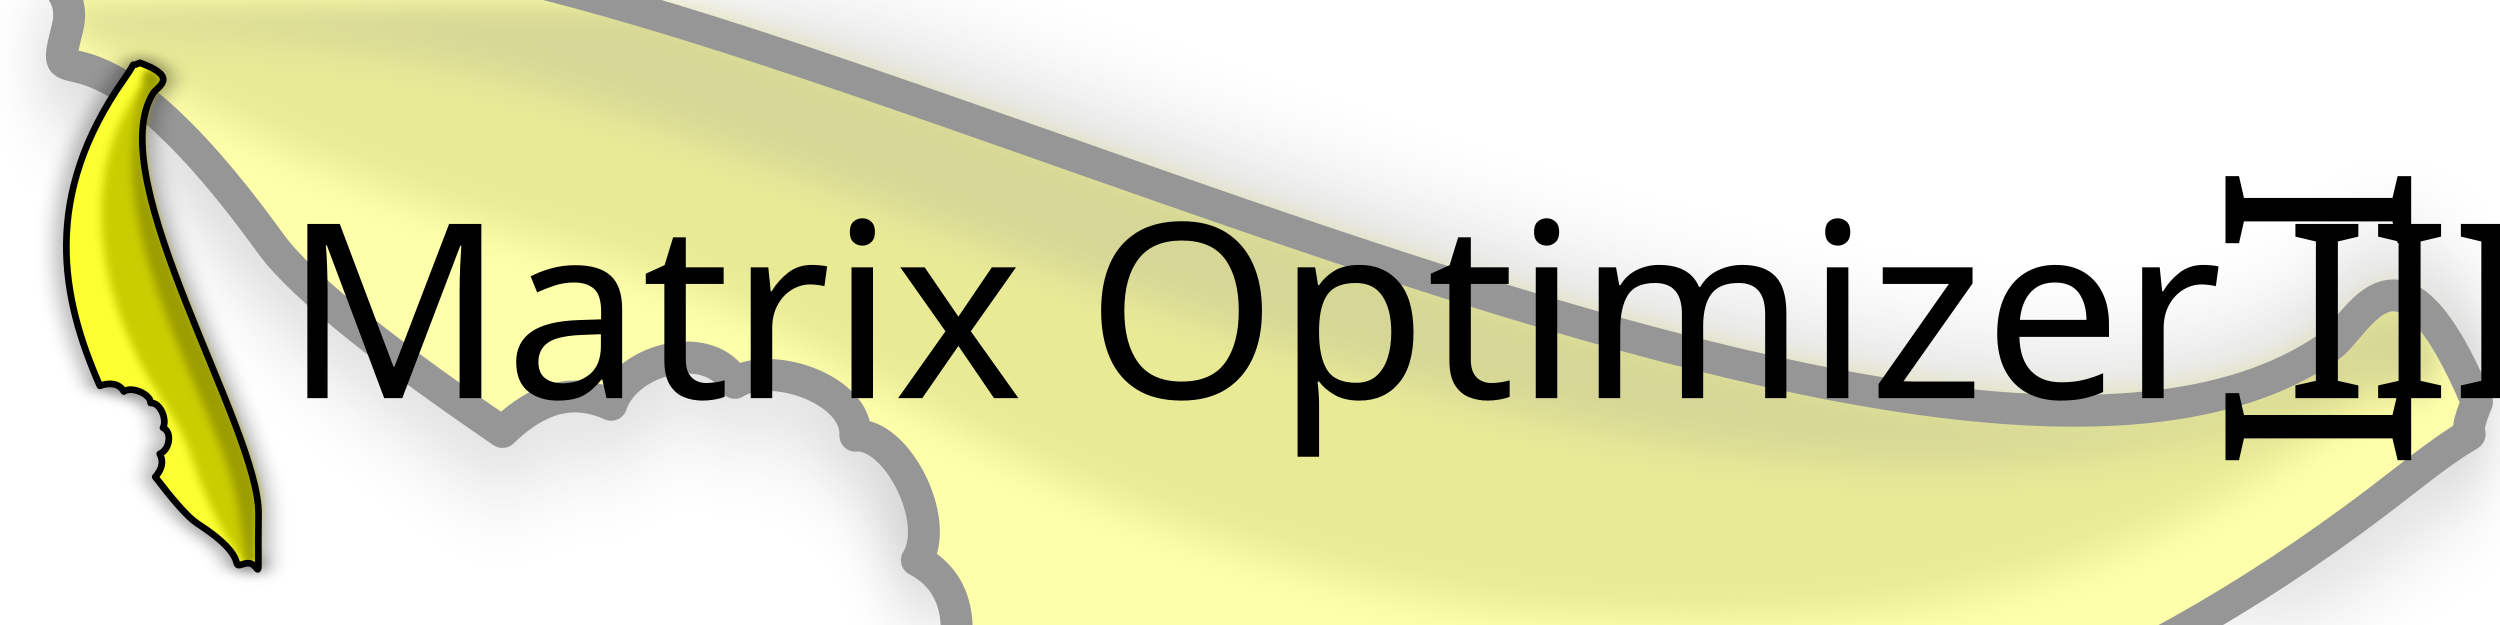
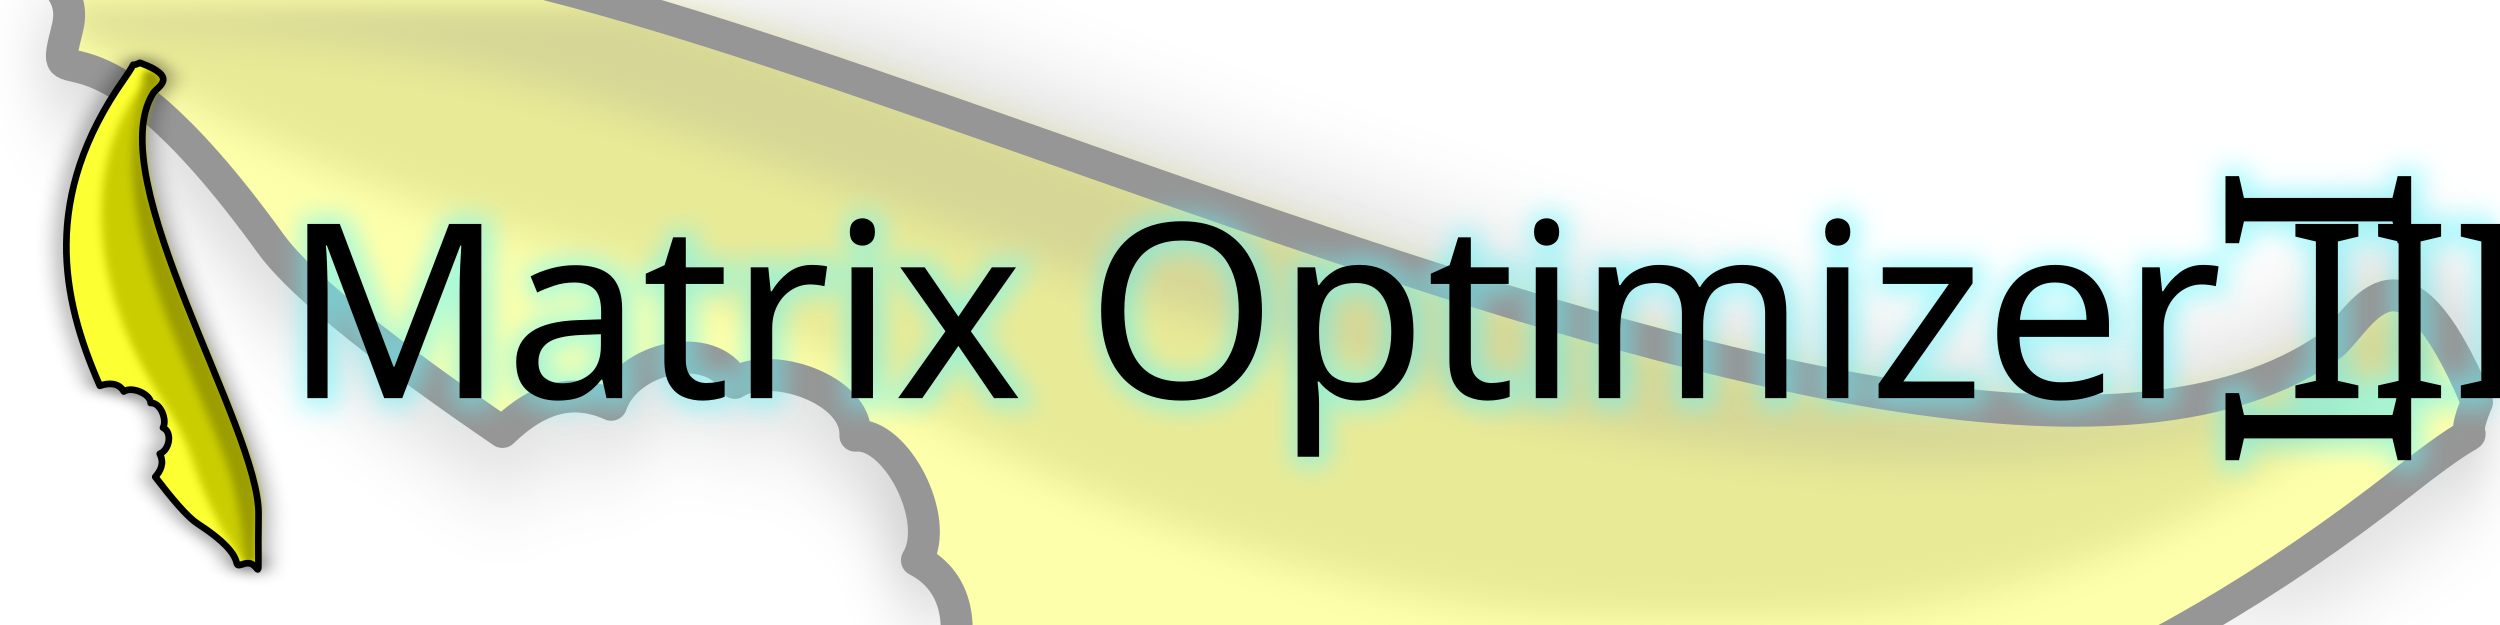
<svg xmlns="http://www.w3.org/2000/svg" width="1024" height="256" id="svg4320" version="1.1">
  <defs id="defs4322">
    <filter id="filter4989">
      <feGaussianBlur id="feGaussianBlur4991" stdDeviation="18.734" />
    </filter>
    <filter id="filter4939">
      <feGaussianBlur id="feGaussianBlur4941" stdDeviation="6.796" />
    </filter>
    <filter color-interpolation-filters="sRGB" id="filter4989-1">
      <feGaussianBlur id="feGaussianBlur4991-1" stdDeviation="18.734" />
    </filter>
    <filter color-interpolation-filters="sRGB" id="filter4939-2">
      <feGaussianBlur id="feGaussianBlur4941-2" stdDeviation="6.796" />
+     </filter>
+     <filter id="filter5732" x="-0.014" width="1.027" y="-0.107" height="1.213">
+       <feGaussianBlur stdDeviation="4.925" id="feGaussianBlur5734" />
    </filter>
  </defs>
  <g id="layer3">
    <g id="g5036" transform="matrix(-0.2972136,-0.954811,0.954811,-0.2972136,186.3517,756.7995)" style="opacity:0.412">
      <g id="g4945">
        <path id="path4947" d="m 649.678,123.221 c -21.637,7.254 -60.999,35.366 -101.802,67.701 6.78,13.534 11.289,30.219 -2.606,45.826 16.669,12.078 13.962,47.127 -6.492,51.055 4.617,16.675 -17.336,47.186 -35.321,40.683 -3.469,16.311 -43.334,23.557 -56.196,8.899 -14.202,14.362 -32.924,9.39 -48.078,-0.813 -115.487,147.098 -202.279,328.729 -101.904,592.423 18.996,49.904 0.668,19.758 21.84,37.746 82.442,-7.98 44.359,-36.75 39.829,-50.835 -60.09,-186.817 363.179,-582.626 402.411,-746.323 39.232,-163.697 28.963,-80.481 -2.531,-99.607 -31.494,-19.127 16.405,11.146 -109.15,53.243 z" style="fill:none;stroke:#000000;stroke-width:13.068;stroke-linejoin:round;stroke-miterlimit:4;stroke-opacity:1;stroke-dasharray:none;stroke-dashoffset:0;filter:url(#filter4989-1)" />
      </g>
      <g transform="translate(0,-28.36218)" id="layer1-7">
        <path id="path4378" d="m 649.159,151.701 c -21.637,7.254 -60.999,35.366 -101.802,67.701 6.78,13.534 11.289,30.219 -2.606,45.826 16.669,12.078 13.962,47.127 -6.492,51.055 4.617,16.675 -17.336,47.186 -35.321,40.683 -3.469,16.311 -43.334,23.557 -56.196,8.899 -14.202,14.362 -32.924,9.39 -48.078,-0.813 -115.487,147.098 -202.279,328.729 -101.904,592.423 18.996,49.904 0.668,19.758 21.84,37.746 82.442,-7.98 44.359,-36.75 39.829,-50.835 C 298.34,757.571 721.609,361.762 760.84,198.065 800.072,34.368 789.804,117.585 758.309,98.458 726.815,79.331 774.715,109.604 649.159,151.701 z" style="fill:#fcff31;fill-opacity:1;stroke:none" />
        <path id="path4378-1" d="M 615.752,260.319 C 557.125,352.702 519.956,360.72 448.412,446.535 334.743,582.876 266.828,767.294 326.802,934.589 c 6.139,19.904 2.832,23.901 9.718,51.889 51.727,-5.123 26.176,-28.668 21.646,-42.753 -60.09,-186.817 378.587,-622.18 400.982,-739.894 30.027,-157.831 29.481,-74.639 5.326,-102.464 -7.923,-9.127 -90.884,67.815 -148.723,158.954 z" style="fill:#cacd00;fill-opacity:1;stroke:none;filter:url(#filter4939-2)" />
        <path style="fill:#9b9d00;fill-opacity:1;stroke:none;filter:url(#filter4939-2)" d="M 674.324,281.748 C 546.674,470.289 325.663,679.234 338.231,944.589 c 6.139,19.904 -8.596,13.901 -1.71,41.889 51.727,-5.123 26.176,-28.668 21.646,-42.753 -60.09,-186.817 378.587,-596.466 400.982,-739.894 24.786,-158.739 29.481,-74.639 5.326,-102.464 -7.923,-9.127 -29.636,90.999 -90.151,180.382 z" id="path4943" />
      </g>
      <g id="layer2">
        <path style="fill:none;stroke:#000000;stroke-width:13.068;stroke-linejoin:round;stroke-miterlimit:4;stroke-opacity:1;stroke-dasharray:none;stroke-dashoffset:0" d="m 649.678,123.221 c -21.637,7.254 -60.999,35.366 -101.802,67.701 6.78,13.534 11.289,30.219 -2.606,45.826 16.669,12.078 13.962,47.127 -6.492,51.055 4.617,16.675 -17.336,47.186 -35.321,40.683 -3.469,16.311 -43.334,23.557 -56.196,8.899 -14.202,14.362 -32.924,9.39 -48.078,-0.813 -115.487,147.098 -202.279,328.729 -101.904,592.423 18.996,49.904 0.668,19.758 21.84,37.746 82.442,-7.98 44.359,-36.75 39.829,-50.835 -60.09,-186.817 363.179,-582.626 402.411,-746.323 39.232,-163.697 28.963,-80.481 -2.531,-99.607 -31.494,-19.127 16.405,11.146 -109.15,53.243 z" id="path4906" />
      </g>
+     </g>
+   </g>
+   <g id="layer4">
+     <g id="g5008-4" transform="translate(2.101551,-791.9916)" style="stroke:#6bf8ff;stroke-opacity:1;stroke-width:7.7;stroke-miterlimit:4;stroke-dasharray:none;filter:url(#filter5732);opacity:0.54">
+       <text id="text4328-3" y="955.408" x="115.181" style="font-size:99.952px;font-style:normal;font-weight:normal;line-height:125%;letter-spacing:0px;word-spacing:0px;fill:#000000;fill-opacity:1;stroke:#6bf8ff;font-family:Sans;stroke-opacity:1;stroke-width:7.7;stroke-miterlimit:4;stroke-dasharray:none" xml:space="preserve">
+         <tspan style="font-style:normal;font-variant:normal;font-weight:normal;font-stretch:normal;font-family:Ubuntu;-inkscape-font-specification:Ubuntu;stroke:#6bf8ff;stroke-opacity:1;stroke-width:7.7;stroke-miterlimit:4;stroke-dasharray:none" y="955.408" x="115.181" id="tspan4330-8">Matrix Optimizer III</tspan>
+       </text>
+       <text transform="matrix(0,1,-1,0,0,0)" id="text4993-3" y="-910.557" x="860.202" style="font-size:106.512px;font-style:normal;font-weight:normal;line-height:125%;letter-spacing:0px;word-spacing:0px;fill:#000000;fill-opacity:1;stroke:#6bf8ff;font-family:Sans;stroke-opacity:1;stroke-width:7.7;stroke-miterlimit:4;stroke-dasharray:none" xml:space="preserve">
+         <tspan y="-910.557" x="860.202" id="tspan4995-2">I</tspan>
+       </text>
+       <text xml:space="preserve" style="font-size:106.512px;font-style:normal;font-weight:normal;line-height:125%;letter-spacing:0px;word-spacing:0px;fill:#000000;fill-opacity:1;stroke:#6bf8ff;font-family:Sans;stroke-opacity:1;stroke-width:7.7;stroke-miterlimit:4;stroke-dasharray:none" x="949.095" y="-910.557" id="text4997-2" transform="matrix(0,1,-1,0,0,0)">
+         <tspan id="tspan4999-1" x="949.095" y="-910.557">I</tspan>
+       </text>
    </g>
  </g>
  <g id="layer1" transform="translate(0,-796.3622)">
    <g id="g5008" transform="translate(1.010153,4.04061)">
      <text id="text4328" y="955.408" x="115.181" style="font-size:99.952px;font-style:normal;font-weight:normal;line-height:125%;letter-spacing:0px;word-spacing:0px;fill:#000000;fill-opacity:1;stroke:none;font-family:Sans" xml:space="preserve">
        <tspan style="font-style:normal;font-variant:normal;font-weight:normal;font-stretch:normal;font-family:Ubuntu;-inkscape-font-specification:Ubuntu" y="955.408" x="115.181" id="tspan4330">Matrix Optimizer III</tspan>
      </text>
      <text transform="matrix(0,1,-1,0,0,0)" id="text4993" y="-910.557" x="860.202" style="font-size:106.512px;font-style:normal;font-weight:normal;line-height:125%;letter-spacing:0px;word-spacing:0px;fill:#000000;fill-opacity:1;stroke:none;font-family:Sans" xml:space="preserve">
        <tspan y="-910.557" x="860.202" id="tspan4995">I</tspan>
      </text>
      <text xml:space="preserve" style="font-size:106.512px;font-style:normal;font-weight:normal;line-height:125%;letter-spacing:0px;word-spacing:0px;fill:#000000;fill-opacity:1;stroke:none;font-family:Sans" x="949.095" y="-910.557" id="text4997" transform="matrix(0,1,-1,0,0,0)">
        <tspan id="tspan4999" x="949.095" y="-910.557">I</tspan>
      </text>
    </g>
    <g transform="matrix(0.2033394,0.05184014,0.05184014,-0.2033394,-57.70509,1002.128)" id="g5046">
      <g id="g5048">
        <path style="fill:none;stroke:#000000;stroke-width:13.068;stroke-linejoin:round;stroke-miterlimit:4;stroke-opacity:1;stroke-dasharray:none;stroke-dashoffset:0;filter:url(#filter4989)" d="m 649.678,123.221 c -21.637,7.254 -60.999,35.366 -101.802,67.701 6.78,13.534 11.289,30.219 -2.606,45.826 16.669,12.078 13.962,47.127 -6.492,51.055 4.617,16.675 -17.336,47.186 -35.321,40.683 -3.469,16.311 -43.334,23.557 -56.196,8.899 -14.202,14.362 -32.924,9.39 -48.078,-0.813 -115.487,147.098 -202.279,328.729 -101.904,592.423 18.996,49.904 0.668,19.758 21.84,37.746 82.442,-7.98 44.359,-36.75 39.829,-50.835 -60.09,-186.817 363.179,-582.626 402.411,-746.323 39.232,-163.697 28.963,-80.481 -2.531,-99.607 -31.494,-19.127 16.405,11.146 -109.15,53.243 z" id="path5050" />
      </g>
      <g id="g5052" transform="translate(0,-28.36218)">
        <path style="fill:#fcff31;fill-opacity:1;stroke:none" d="m 649.159,151.701 c -21.637,7.254 -60.999,35.366 -101.802,67.701 6.78,13.534 11.289,30.219 -2.606,45.826 16.669,12.078 13.962,47.127 -6.492,51.055 4.617,16.675 -17.336,47.186 -35.321,40.683 -3.469,16.311 -43.334,23.557 -56.196,8.899 -14.202,14.362 -32.924,9.39 -48.078,-0.813 -115.487,147.098 -202.279,328.729 -101.904,592.423 18.996,49.904 0.668,19.758 21.84,37.746 82.442,-7.98 44.359,-36.75 39.829,-50.835 C 298.34,757.571 721.609,361.762 760.84,198.065 800.072,34.368 789.804,117.585 758.309,98.458 726.815,79.331 774.715,109.604 649.159,151.701 z" id="path5054" />
        <path style="fill:#cacd00;fill-opacity:1;stroke:none;filter:url(#filter4939)" d="M 615.752,260.319 C 557.125,352.702 519.956,360.72 448.412,446.535 334.743,582.876 266.828,767.294 326.802,934.589 c 6.139,19.904 2.832,23.901 9.718,51.889 51.727,-5.123 26.176,-28.668 21.646,-42.753 -60.09,-186.817 378.587,-622.18 400.982,-739.894 30.027,-157.831 29.481,-74.639 5.326,-102.464 -7.923,-9.127 -90.884,67.815 -148.723,158.954 z" id="path5056" />
        <path id="path5058" d="M 674.324,281.748 C 546.674,470.289 325.663,679.234 338.231,944.589 c 6.139,19.904 -8.596,13.901 -1.71,41.889 51.727,-5.123 26.176,-28.668 21.646,-42.753 -60.09,-186.817 378.587,-596.466 400.982,-739.894 24.786,-158.739 29.481,-74.639 5.326,-102.464 -7.923,-9.127 -29.636,90.999 -90.151,180.382 z" style="fill:#9b9d00;fill-opacity:1;stroke:none;filter:url(#filter4939)" />
      </g>
      <g id="g5060">
        <path id="path5062" d="m 649.678,123.221 c -21.637,7.254 -60.999,35.366 -101.802,67.701 6.78,13.534 11.289,30.219 -2.606,45.826 16.669,12.078 13.962,47.127 -6.492,51.055 4.617,16.675 -17.336,47.186 -35.321,40.683 -3.469,16.311 -43.334,23.557 -56.196,8.899 -14.202,14.362 -32.924,9.39 -48.078,-0.813 -115.487,147.098 -202.279,328.729 -101.904,592.423 18.996,49.904 0.668,19.758 21.84,37.746 82.442,-7.98 44.359,-36.75 39.829,-50.835 -60.09,-186.817 363.179,-582.626 402.411,-746.323 39.232,-163.697 28.963,-80.481 -2.531,-99.607 -31.494,-19.127 16.405,11.146 -109.15,53.243 z" style="fill:none;stroke:#000000;stroke-width:13.068;stroke-linejoin:round;stroke-miterlimit:4;stroke-opacity:1;stroke-dasharray:none;stroke-dashoffset:0" />
      </g>
    </g>
  </g>
</svg>
